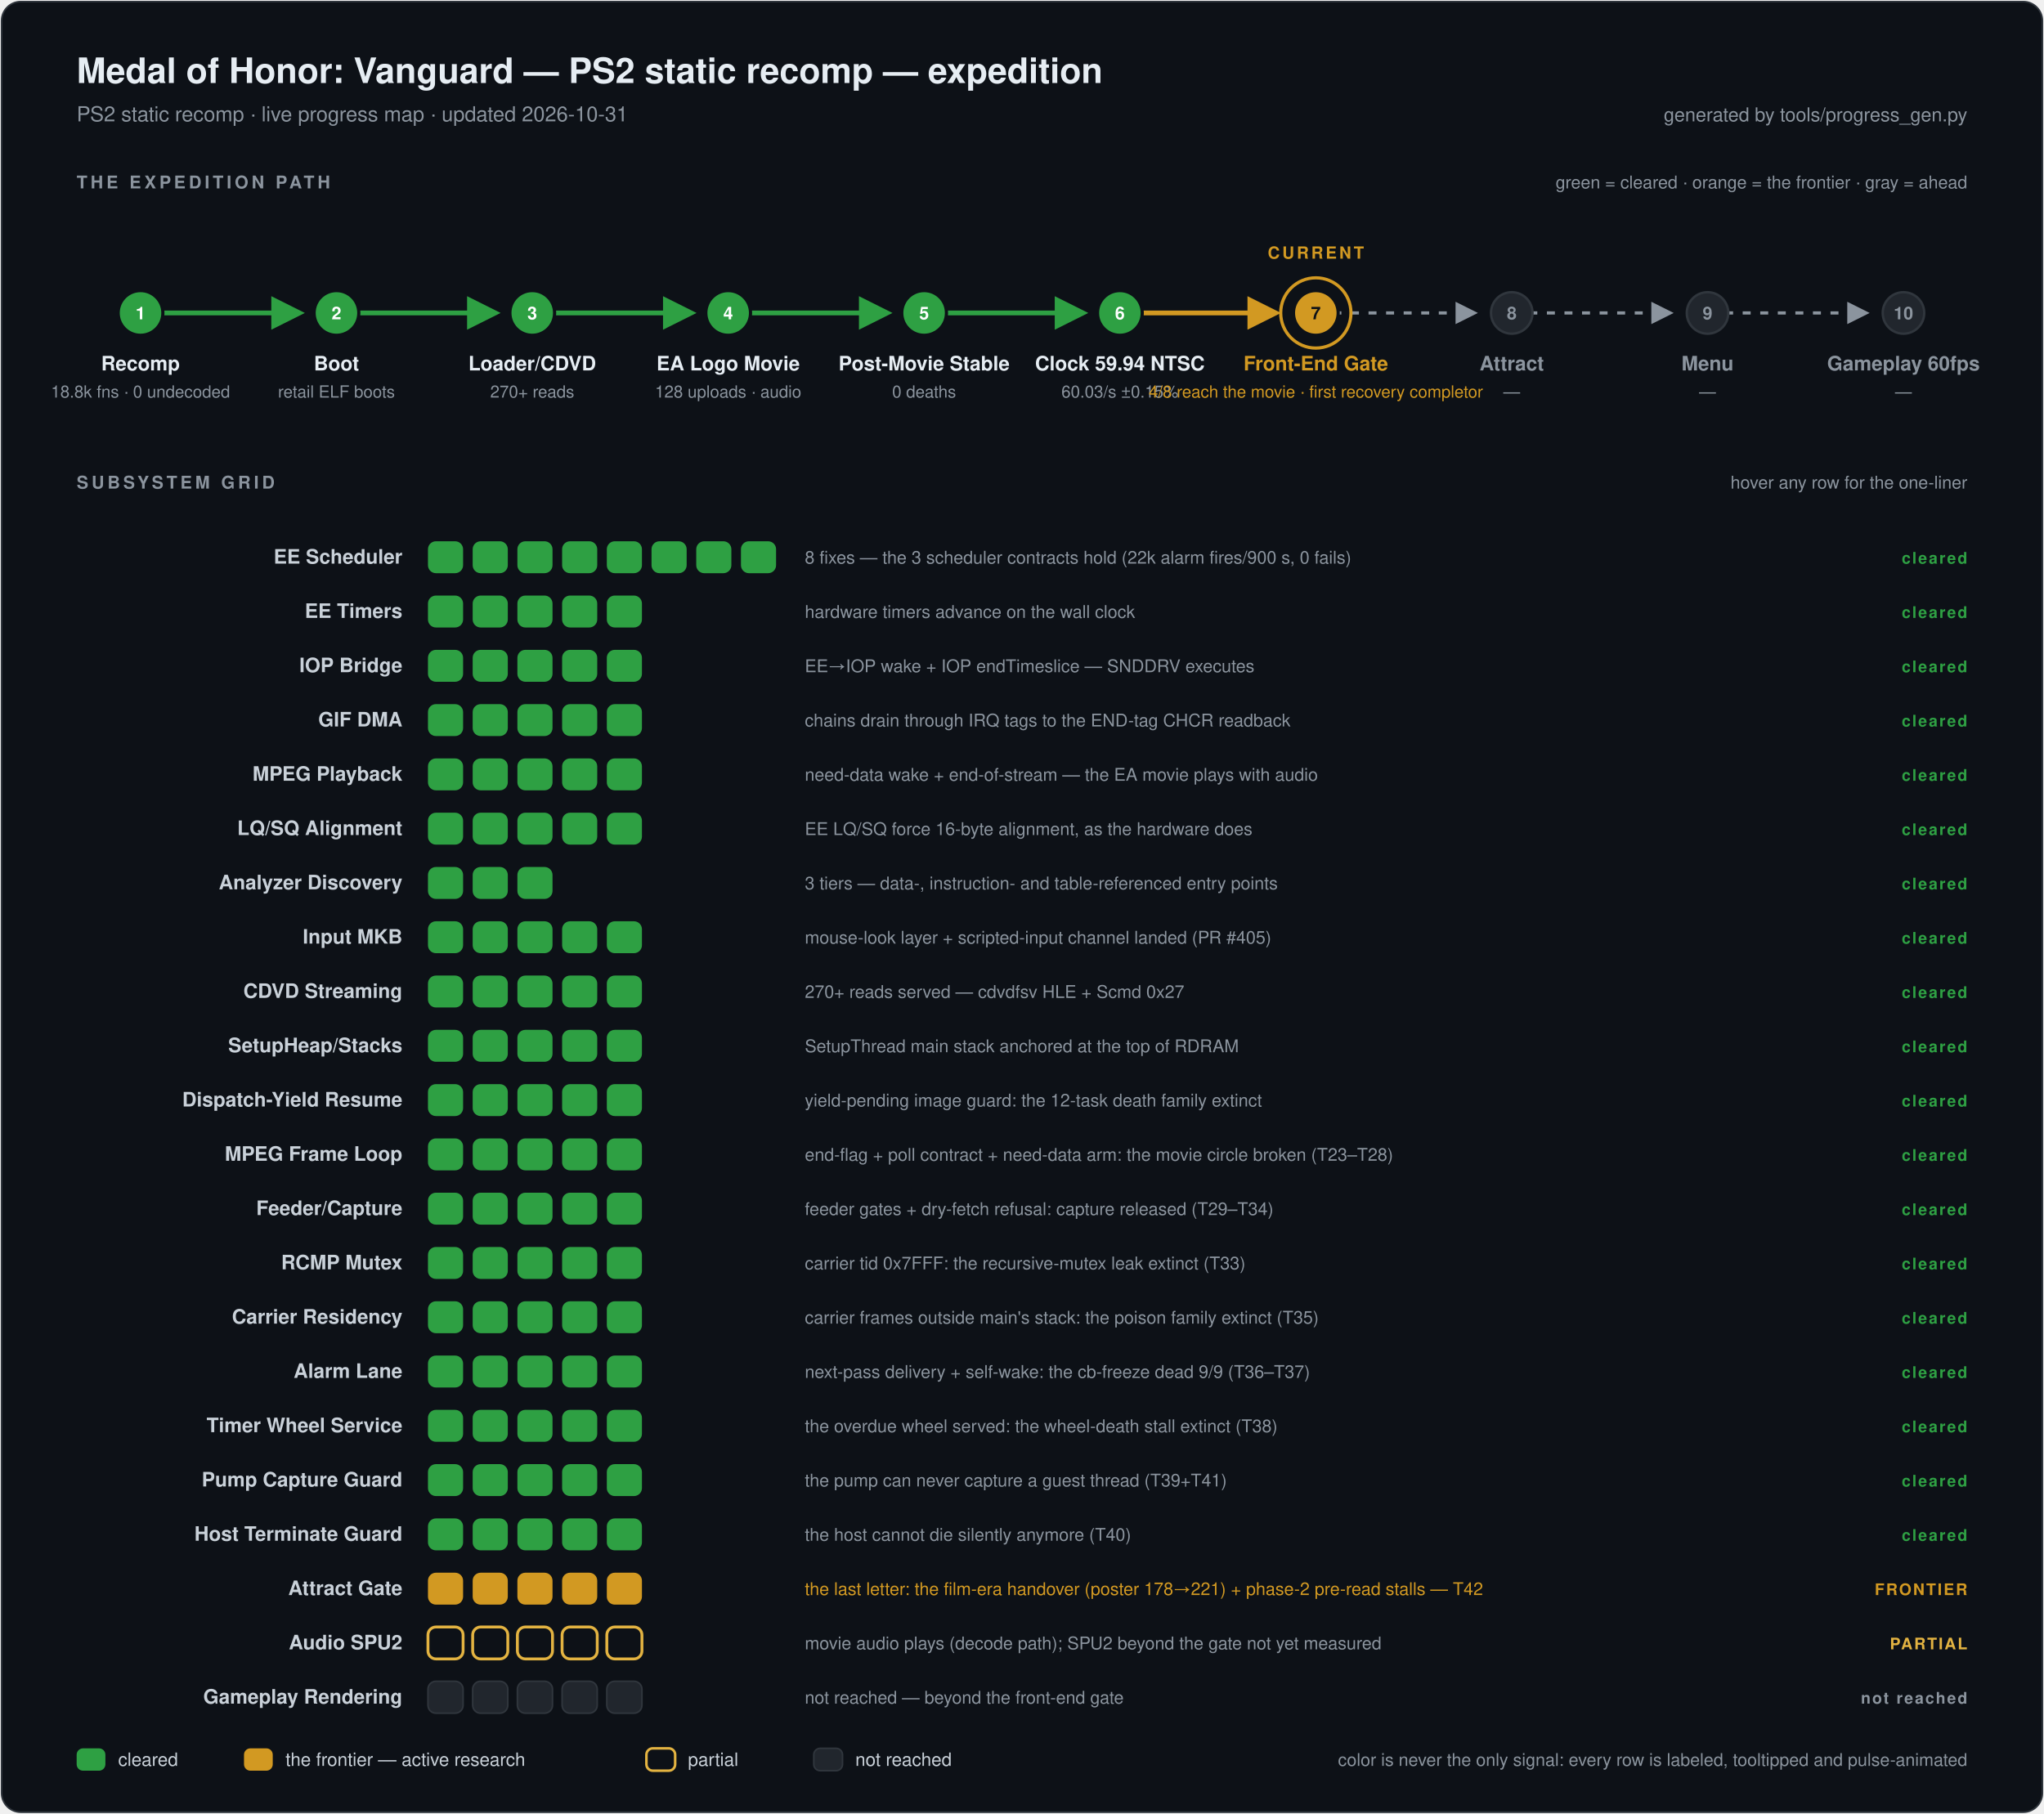
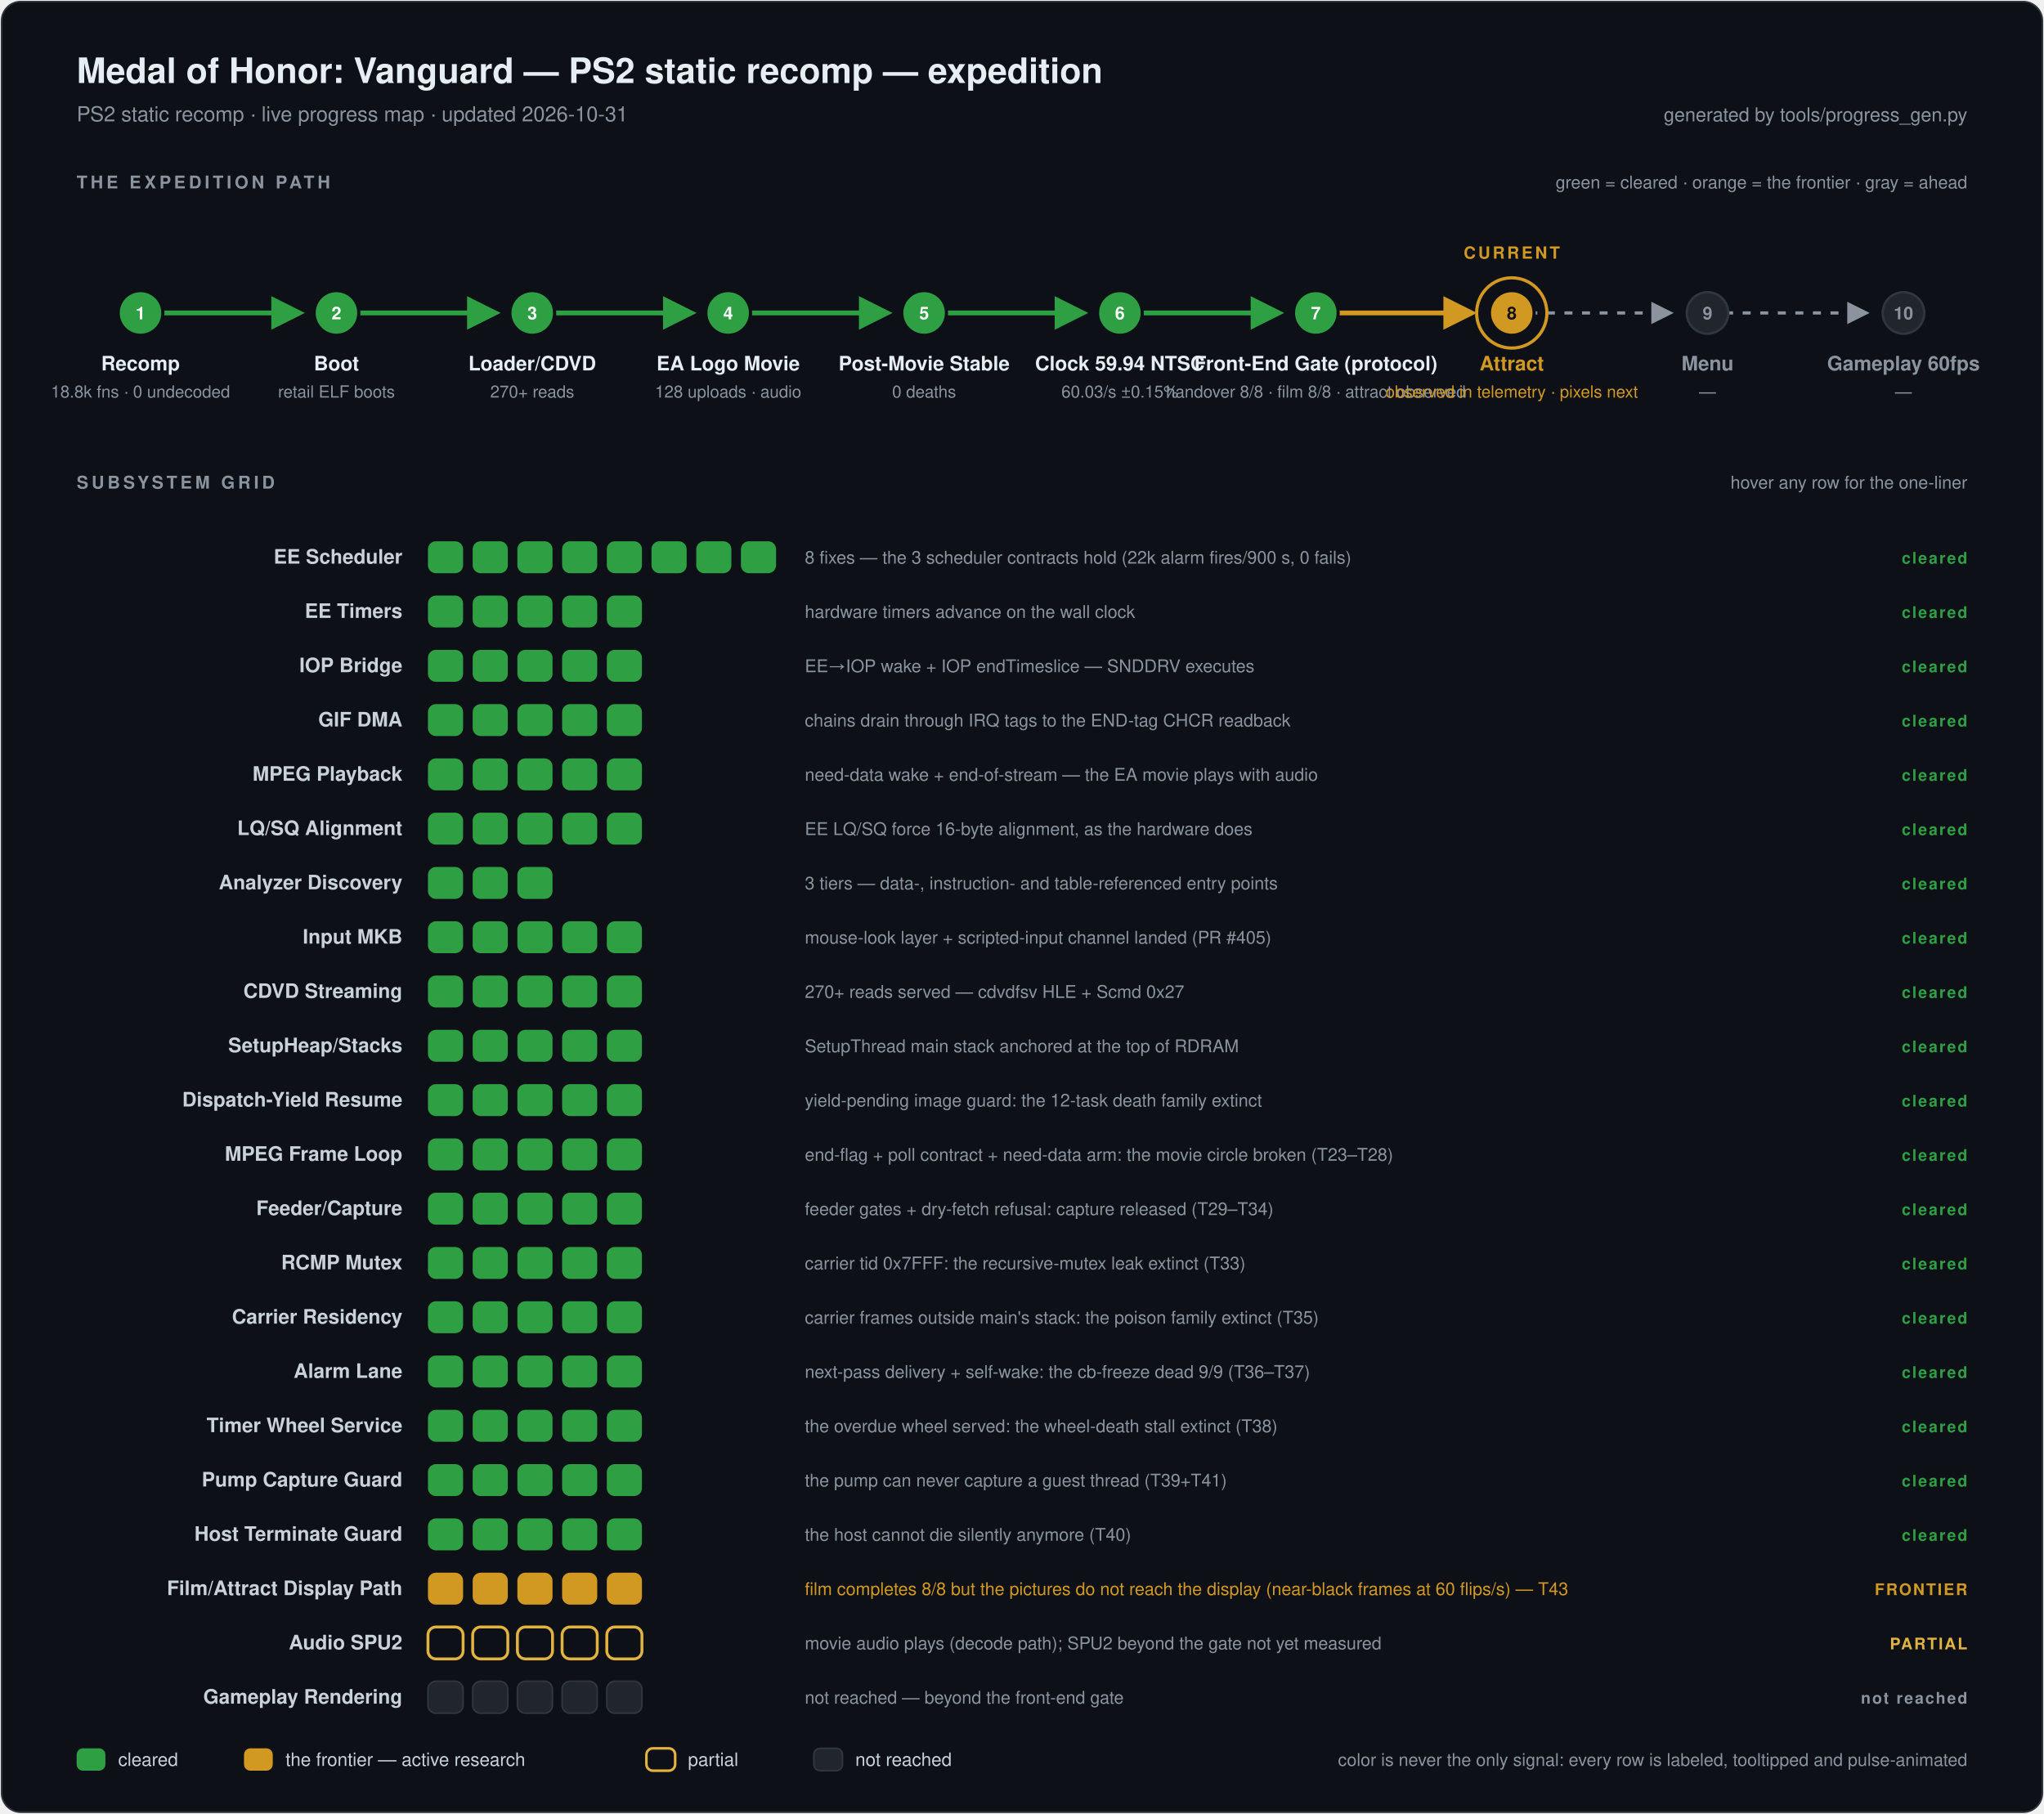
<svg xmlns="http://www.w3.org/2000/svg" viewBox="0 0 1280 1136" width="1280" height="1136" role="img" aria-label="Progress map: expedition path with 6 of 10 stages cleared, currently at the Front-End Gate, and a subsystem grid">
  <style>
.pulse{animation:vgpulse 2.2s ease-in-out infinite}
.pulse2{animation:vgpulse 2.2s ease-in-out .28s infinite}
.pulse3{animation:vgpulse 2.2s ease-in-out .56s infinite}
.pulse4{animation:vgpulse 2.2s ease-in-out .84s infinite}
@keyframes vgpulse{0%,100%{opacity:1}50%{opacity:.32}}
@media (prefers-reduced-motion:reduce){.pulse,.pulse2,.pulse3,.pulse4{animation:none}}
</style>
  <rect x="1" y="1" width="1278" height="1134" rx="12" fill="#0d1117" stroke="#30363d" />
  <text x="48" y="52" fill="#e6edf3" font-size="22" font-weight="700" font-family="ui-sans-serif, system-ui, 'Segoe UI', Helvetica, Arial, sans-serif">Medal of Honor: Vanguard — PS2 static recomp — expedition</text>
  <text x="48" y="76" fill="#8b949e" font-size="13" font-family="ui-sans-serif, system-ui, 'Segoe UI', Helvetica, Arial, sans-serif">PS2 static recomp · live progress map · updated 2026-10-31</text>
  <text x="1232" y="76" fill="#8b949e" font-size="12" text-anchor="end" font-family="ui-sans-serif, system-ui, 'Segoe UI', Helvetica, Arial, sans-serif">generated by tools/progress_gen.py</text>
  <text x="48" y="118" fill="#8b949e" font-size="11" font-weight="700" letter-spacing="2" font-family="ui-sans-serif, system-ui, 'Segoe UI', Helvetica, Arial, sans-serif">THE EXPEDITION PATH</text>
  <text x="1232" y="118" fill="#8b949e" font-size="11" text-anchor="end" font-family="ui-sans-serif, system-ui, 'Segoe UI', Helvetica, Arial, sans-serif">green = cleared · orange = the frontier · gray = ahead</text>
  <defs>
    <marker id="ag" viewBox="0 0 10 10" refX="8" refY="5" markerWidth="7" markerHeight="7" orient="auto-start-reverse">
      <path d="M0,0 L10,5 L0,10 z" fill="#2ea043" />
    </marker>
    <marker id="ao" viewBox="0 0 10 10" refX="8" refY="5" markerWidth="7" markerHeight="7" orient="auto-start-reverse">
      <path d="M0,0 L10,5 L0,10 z" fill="#d29922" />
    </marker>
    <marker id="am" viewBox="0 0 10 10" refX="8" refY="5" markerWidth="7" markerHeight="7" orient="auto-start-reverse">
      <path d="M0,0 L10,5 L0,10 z" fill="#8b949e" />
    </marker>
  </defs>
  <line x1="88.0" y1="196" x2="186.7" y2="196" stroke="#2ea043" stroke-width="3" marker-end="url(#ag)" />
  <line x1="210.7" y1="196" x2="309.3" y2="196" stroke="#2ea043" stroke-width="3" marker-end="url(#ag)" />
  <line x1="333.3" y1="196" x2="432.0" y2="196" stroke="#2ea043" stroke-width="3" marker-end="url(#ag)" />
  <line x1="456.0" y1="196" x2="554.7" y2="196" stroke="#2ea043" stroke-width="3" marker-end="url(#ag)" />
  <line x1="578.7" y1="196" x2="677.3" y2="196" stroke="#2ea043" stroke-width="3" marker-end="url(#ag)" />
-   <line x1="701.3" y1="196" x2="798.0" y2="196" stroke="#d29922" stroke-width="3" marker-end="url(#ao)" />
-   <line x1="824.0" y1="196" x2="922.7" y2="196" stroke="#8b949e" stroke-width="2" stroke-dasharray="5 6" marker-end="url(#am)" />
+   <line x1="701.3" y1="196" x2="800.0" y2="196" stroke="#2ea043" stroke-width="3" marker-end="url(#ag)" />
+   <line x1="824.0" y1="196" x2="920.7" y2="196" stroke="#d29922" stroke-width="3" marker-end="url(#ao)" />
  <line x1="946.7" y1="196" x2="1045.3" y2="196" stroke="#8b949e" stroke-width="2" stroke-dasharray="5 6" marker-end="url(#am)" />
  <line x1="1069.3" y1="196" x2="1168.0" y2="196" stroke="#8b949e" stroke-width="2" stroke-dasharray="5 6" marker-end="url(#am)" />
  <g>
    <circle cx="88.0" cy="196" r="15" fill="#0d1117" />
    <circle cx="88.0" cy="196" r="13" fill="#2ea043" />
    <text x="88.0" y="200.0" fill="#ffffff" font-size="11" font-weight="700" text-anchor="middle" font-family="ui-sans-serif, system-ui, 'Segoe UI', Helvetica, Arial, sans-serif">1</text>
  </g>
  <text x="88.0" y="232" fill="#e6edf3" font-size="12.5" font-weight="600" text-anchor="middle" font-family="ui-sans-serif, system-ui, 'Segoe UI', Helvetica, Arial, sans-serif">Recomp</text>
  <text x="88.0" y="249" fill="#8b949e" font-size="10.5" text-anchor="middle" font-family="ui-sans-serif, system-ui, 'Segoe UI', Helvetica, Arial, sans-serif">18.8k fns · 0 undecoded</text>
  <g>
    <circle cx="210.7" cy="196" r="15" fill="#0d1117" />
    <circle cx="210.7" cy="196" r="13" fill="#2ea043" />
    <text x="210.7" y="200.0" fill="#ffffff" font-size="11" font-weight="700" text-anchor="middle" font-family="ui-sans-serif, system-ui, 'Segoe UI', Helvetica, Arial, sans-serif">2</text>
  </g>
  <text x="210.7" y="232" fill="#e6edf3" font-size="12.5" font-weight="600" text-anchor="middle" font-family="ui-sans-serif, system-ui, 'Segoe UI', Helvetica, Arial, sans-serif">Boot</text>
  <text x="210.7" y="249" fill="#8b949e" font-size="10.5" text-anchor="middle" font-family="ui-sans-serif, system-ui, 'Segoe UI', Helvetica, Arial, sans-serif">retail ELF boots</text>
  <g>
    <circle cx="333.3" cy="196" r="15" fill="#0d1117" />
    <circle cx="333.3" cy="196" r="13" fill="#2ea043" />
    <text x="333.3" y="200.0" fill="#ffffff" font-size="11" font-weight="700" text-anchor="middle" font-family="ui-sans-serif, system-ui, 'Segoe UI', Helvetica, Arial, sans-serif">3</text>
  </g>
  <text x="333.3" y="232" fill="#e6edf3" font-size="12.5" font-weight="600" text-anchor="middle" font-family="ui-sans-serif, system-ui, 'Segoe UI', Helvetica, Arial, sans-serif">Loader/CDVD</text>
  <text x="333.3" y="249" fill="#8b949e" font-size="10.5" text-anchor="middle" font-family="ui-sans-serif, system-ui, 'Segoe UI', Helvetica, Arial, sans-serif">270+ reads</text>
  <g>
    <circle cx="456.0" cy="196" r="15" fill="#0d1117" />
    <circle cx="456.0" cy="196" r="13" fill="#2ea043" />
    <text x="456.0" y="200.0" fill="#ffffff" font-size="11" font-weight="700" text-anchor="middle" font-family="ui-sans-serif, system-ui, 'Segoe UI', Helvetica, Arial, sans-serif">4</text>
  </g>
  <text x="456.0" y="232" fill="#e6edf3" font-size="12.5" font-weight="600" text-anchor="middle" font-family="ui-sans-serif, system-ui, 'Segoe UI', Helvetica, Arial, sans-serif">EA Logo Movie</text>
  <text x="456.0" y="249" fill="#8b949e" font-size="10.5" text-anchor="middle" font-family="ui-sans-serif, system-ui, 'Segoe UI', Helvetica, Arial, sans-serif">128 uploads · audio</text>
  <g>
    <circle cx="578.7" cy="196" r="15" fill="#0d1117" />
    <circle cx="578.7" cy="196" r="13" fill="#2ea043" />
    <text x="578.7" y="200.0" fill="#ffffff" font-size="11" font-weight="700" text-anchor="middle" font-family="ui-sans-serif, system-ui, 'Segoe UI', Helvetica, Arial, sans-serif">5</text>
  </g>
  <text x="578.7" y="232" fill="#e6edf3" font-size="12.5" font-weight="600" text-anchor="middle" font-family="ui-sans-serif, system-ui, 'Segoe UI', Helvetica, Arial, sans-serif">Post-Movie Stable</text>
  <text x="578.7" y="249" fill="#8b949e" font-size="10.5" text-anchor="middle" font-family="ui-sans-serif, system-ui, 'Segoe UI', Helvetica, Arial, sans-serif">0 deaths</text>
  <g>
    <circle cx="701.3" cy="196" r="15" fill="#0d1117" />
    <circle cx="701.3" cy="196" r="13" fill="#2ea043" />
    <text x="701.3" y="200.0" fill="#ffffff" font-size="11" font-weight="700" text-anchor="middle" font-family="ui-sans-serif, system-ui, 'Segoe UI', Helvetica, Arial, sans-serif">6</text>
  </g>
  <text x="701.3" y="232" fill="#e6edf3" font-size="12.5" font-weight="600" text-anchor="middle" font-family="ui-sans-serif, system-ui, 'Segoe UI', Helvetica, Arial, sans-serif">Clock 59.94 NTSC</text>
  <text x="701.3" y="249" fill="#8b949e" font-size="10.5" text-anchor="middle" font-family="ui-sans-serif, system-ui, 'Segoe UI', Helvetica, Arial, sans-serif">60.03/s ±0.15%</text>
  <g>
-     <circle cx="824.0" cy="196" r="22" fill="none" stroke="#d29922" stroke-width="2" class="pulse" />
    <circle cx="824.0" cy="196" r="15" fill="#0d1117" />
-     <circle cx="824.0" cy="196" r="13" fill="#d29922" />
-     <text x="824.0" y="200.0" fill="#0d1117" font-size="11" font-weight="700" text-anchor="middle" font-family="ui-sans-serif, system-ui, 'Segoe UI', Helvetica, Arial, sans-serif">7</text>
-   </g>
-   <text x="824.0" y="162" fill="#d29922" font-size="10.5" font-weight="700" letter-spacing="1.5" text-anchor="middle" font-family="ui-sans-serif, system-ui, 'Segoe UI', Helvetica, Arial, sans-serif" class="pulse">CURRENT</text>
-   <text x="824.0" y="232" fill="#d29922" font-size="12.5" font-weight="600" text-anchor="middle" font-family="ui-sans-serif, system-ui, 'Segoe UI', Helvetica, Arial, sans-serif">Front-End Gate</text>
-   <text x="824.0" y="249" fill="#d29922" font-size="10.5" text-anchor="middle" font-family="ui-sans-serif, system-ui, 'Segoe UI', Helvetica, Arial, sans-serif">4/8 reach the movie · first recovery completor</text>
-   <g>
-     <circle cx="946.7" cy="196" r="13" fill="#21262d" stroke="#30363d" stroke-width="1.5" />
-     <text x="946.7" y="200.0" fill="#8b949e" font-size="11" font-weight="700" text-anchor="middle" font-family="ui-sans-serif, system-ui, 'Segoe UI', Helvetica, Arial, sans-serif">8</text>
-   </g>
-   <text x="946.7" y="232" fill="#8b949e" font-size="12.5" font-weight="600" text-anchor="middle" font-family="ui-sans-serif, system-ui, 'Segoe UI', Helvetica, Arial, sans-serif">Attract</text>
-   <text x="946.7" y="249" fill="#8b949e" font-size="10.5" text-anchor="middle" font-family="ui-sans-serif, system-ui, 'Segoe UI', Helvetica, Arial, sans-serif">—</text>
+     <circle cx="824.0" cy="196" r="13" fill="#2ea043" />
+     <text x="824.0" y="200.0" fill="#ffffff" font-size="11" font-weight="700" text-anchor="middle" font-family="ui-sans-serif, system-ui, 'Segoe UI', Helvetica, Arial, sans-serif">7</text>
+   </g>
+   <text x="824.0" y="232" fill="#e6edf3" font-size="12.5" font-weight="600" text-anchor="middle" font-family="ui-sans-serif, system-ui, 'Segoe UI', Helvetica, Arial, sans-serif">Front-End Gate (protocol)</text>
+   <text x="824.0" y="249" fill="#8b949e" font-size="10.5" text-anchor="middle" font-family="ui-sans-serif, system-ui, 'Segoe UI', Helvetica, Arial, sans-serif">handover 8/8 · film 8/8 · attract observed</text>
+   <g>
+     <circle cx="946.7" cy="196" r="22" fill="none" stroke="#d29922" stroke-width="2" class="pulse" />
+     <circle cx="946.7" cy="196" r="15" fill="#0d1117" />
+     <circle cx="946.7" cy="196" r="13" fill="#d29922" />
+     <text x="946.7" y="200.0" fill="#0d1117" font-size="11" font-weight="700" text-anchor="middle" font-family="ui-sans-serif, system-ui, 'Segoe UI', Helvetica, Arial, sans-serif">8</text>
+   </g>
+   <text x="946.7" y="162" fill="#d29922" font-size="10.5" font-weight="700" letter-spacing="1.5" text-anchor="middle" font-family="ui-sans-serif, system-ui, 'Segoe UI', Helvetica, Arial, sans-serif" class="pulse">CURRENT</text>
+   <text x="946.7" y="232" fill="#d29922" font-size="12.5" font-weight="600" text-anchor="middle" font-family="ui-sans-serif, system-ui, 'Segoe UI', Helvetica, Arial, sans-serif">Attract</text>
+   <text x="946.7" y="249" fill="#d29922" font-size="10.5" text-anchor="middle" font-family="ui-sans-serif, system-ui, 'Segoe UI', Helvetica, Arial, sans-serif">observed in telemetry · pixels next</text>
  <g>
    <circle cx="1069.3" cy="196" r="13" fill="#21262d" stroke="#30363d" stroke-width="1.5" />
    <text x="1069.3" y="200.0" fill="#8b949e" font-size="11" font-weight="700" text-anchor="middle" font-family="ui-sans-serif, system-ui, 'Segoe UI', Helvetica, Arial, sans-serif">9</text>
  </g>
  <text x="1069.3" y="232" fill="#8b949e" font-size="12.5" font-weight="600" text-anchor="middle" font-family="ui-sans-serif, system-ui, 'Segoe UI', Helvetica, Arial, sans-serif">Menu</text>
  <text x="1069.3" y="249" fill="#8b949e" font-size="10.5" text-anchor="middle" font-family="ui-sans-serif, system-ui, 'Segoe UI', Helvetica, Arial, sans-serif">—</text>
  <g>
    <circle cx="1192.0" cy="196" r="13" fill="#21262d" stroke="#30363d" stroke-width="1.5" />
    <text x="1192.0" y="200.0" fill="#8b949e" font-size="11" font-weight="700" text-anchor="middle" font-family="ui-sans-serif, system-ui, 'Segoe UI', Helvetica, Arial, sans-serif">10</text>
  </g>
  <text x="1192.0" y="232" fill="#8b949e" font-size="12.5" font-weight="600" text-anchor="middle" font-family="ui-sans-serif, system-ui, 'Segoe UI', Helvetica, Arial, sans-serif">Gameplay 60fps</text>
  <text x="1192.0" y="249" fill="#8b949e" font-size="10.5" text-anchor="middle" font-family="ui-sans-serif, system-ui, 'Segoe UI', Helvetica, Arial, sans-serif">—</text>
  <text x="48" y="306" fill="#8b949e" font-size="11" font-weight="700" letter-spacing="2" font-family="ui-sans-serif, system-ui, 'Segoe UI', Helvetica, Arial, sans-serif">SUBSYSTEM GRID</text>
  <text x="1232" y="306" fill="#8b949e" font-size="11" text-anchor="end" font-family="ui-sans-serif, system-ui, 'Segoe UI', Helvetica, Arial, sans-serif">hover any row for the one-liner</text>
  <g>
    <text x="252" y="353.0" fill="#c9d1d9" font-size="12.5" font-weight="600" text-anchor="end" font-family="ui-sans-serif, system-ui, 'Segoe UI', Helvetica, Arial, sans-serif">EE Scheduler</text>
    <rect x="268" y="339.0" width="22" height="20" rx="5" fill="#2ea043" />
    <rect x="296" y="339.0" width="22" height="20" rx="5" fill="#2ea043" />
    <rect x="324" y="339.0" width="22" height="20" rx="5" fill="#2ea043" />
    <rect x="352" y="339.0" width="22" height="20" rx="5" fill="#2ea043" />
    <rect x="380" y="339.0" width="22" height="20" rx="5" fill="#2ea043" />
    <rect x="408" y="339.0" width="22" height="20" rx="5" fill="#2ea043" />
    <rect x="436" y="339.0" width="22" height="20" rx="5" fill="#2ea043" />
    <rect x="464" y="339.0" width="22" height="20" rx="5" fill="#2ea043" />
    <text x="504" y="353.0" fill="#8b949e" font-size="11" font-family="ui-sans-serif, system-ui, 'Segoe UI', Helvetica, Arial, sans-serif">8 fixes — the 3 scheduler contracts hold (22k alarm fires/900 s, 0 fails)</text>
    <text x="1232" y="353.0" fill="#2ea043" font-size="10" font-weight="600" letter-spacing="1" text-anchor="end" font-family="ui-sans-serif, system-ui, 'Segoe UI', Helvetica, Arial, sans-serif">cleared</text>
  </g>
  <g>
    <text x="252" y="387.0" fill="#c9d1d9" font-size="12.5" font-weight="600" text-anchor="end" font-family="ui-sans-serif, system-ui, 'Segoe UI', Helvetica, Arial, sans-serif">EE Timers</text>
    <rect x="268" y="373.0" width="22" height="20" rx="5" fill="#2ea043" />
    <rect x="296" y="373.0" width="22" height="20" rx="5" fill="#2ea043" />
    <rect x="324" y="373.0" width="22" height="20" rx="5" fill="#2ea043" />
    <rect x="352" y="373.0" width="22" height="20" rx="5" fill="#2ea043" />
    <rect x="380" y="373.0" width="22" height="20" rx="5" fill="#2ea043" />
    <text x="504" y="387.0" fill="#8b949e" font-size="11" font-family="ui-sans-serif, system-ui, 'Segoe UI', Helvetica, Arial, sans-serif">hardware timers advance on the wall clock</text>
    <text x="1232" y="387.0" fill="#2ea043" font-size="10" font-weight="600" letter-spacing="1" text-anchor="end" font-family="ui-sans-serif, system-ui, 'Segoe UI', Helvetica, Arial, sans-serif">cleared</text>
  </g>
  <g>
    <text x="252" y="421.0" fill="#c9d1d9" font-size="12.5" font-weight="600" text-anchor="end" font-family="ui-sans-serif, system-ui, 'Segoe UI', Helvetica, Arial, sans-serif">IOP Bridge</text>
    <rect x="268" y="407.0" width="22" height="20" rx="5" fill="#2ea043" />
    <rect x="296" y="407.0" width="22" height="20" rx="5" fill="#2ea043" />
    <rect x="324" y="407.0" width="22" height="20" rx="5" fill="#2ea043" />
    <rect x="352" y="407.0" width="22" height="20" rx="5" fill="#2ea043" />
    <rect x="380" y="407.0" width="22" height="20" rx="5" fill="#2ea043" />
    <text x="504" y="421.0" fill="#8b949e" font-size="11" font-family="ui-sans-serif, system-ui, 'Segoe UI', Helvetica, Arial, sans-serif">EE→IOP wake + IOP endTimeslice — SNDDRV executes</text>
    <text x="1232" y="421.0" fill="#2ea043" font-size="10" font-weight="600" letter-spacing="1" text-anchor="end" font-family="ui-sans-serif, system-ui, 'Segoe UI', Helvetica, Arial, sans-serif">cleared</text>
  </g>
  <g>
    <text x="252" y="455.0" fill="#c9d1d9" font-size="12.5" font-weight="600" text-anchor="end" font-family="ui-sans-serif, system-ui, 'Segoe UI', Helvetica, Arial, sans-serif">GIF DMA</text>
    <rect x="268" y="441.0" width="22" height="20" rx="5" fill="#2ea043" />
    <rect x="296" y="441.0" width="22" height="20" rx="5" fill="#2ea043" />
    <rect x="324" y="441.0" width="22" height="20" rx="5" fill="#2ea043" />
    <rect x="352" y="441.0" width="22" height="20" rx="5" fill="#2ea043" />
    <rect x="380" y="441.0" width="22" height="20" rx="5" fill="#2ea043" />
    <text x="504" y="455.0" fill="#8b949e" font-size="11" font-family="ui-sans-serif, system-ui, 'Segoe UI', Helvetica, Arial, sans-serif">chains drain through IRQ tags to the END-tag CHCR readback</text>
    <text x="1232" y="455.0" fill="#2ea043" font-size="10" font-weight="600" letter-spacing="1" text-anchor="end" font-family="ui-sans-serif, system-ui, 'Segoe UI', Helvetica, Arial, sans-serif">cleared</text>
  </g>
  <g>
    <text x="252" y="489.0" fill="#c9d1d9" font-size="12.5" font-weight="600" text-anchor="end" font-family="ui-sans-serif, system-ui, 'Segoe UI', Helvetica, Arial, sans-serif">MPEG Playback</text>
    <rect x="268" y="475.0" width="22" height="20" rx="5" fill="#2ea043" />
    <rect x="296" y="475.0" width="22" height="20" rx="5" fill="#2ea043" />
    <rect x="324" y="475.0" width="22" height="20" rx="5" fill="#2ea043" />
    <rect x="352" y="475.0" width="22" height="20" rx="5" fill="#2ea043" />
    <rect x="380" y="475.0" width="22" height="20" rx="5" fill="#2ea043" />
    <text x="504" y="489.0" fill="#8b949e" font-size="11" font-family="ui-sans-serif, system-ui, 'Segoe UI', Helvetica, Arial, sans-serif">need-data wake + end-of-stream — the EA movie plays with audio</text>
    <text x="1232" y="489.0" fill="#2ea043" font-size="10" font-weight="600" letter-spacing="1" text-anchor="end" font-family="ui-sans-serif, system-ui, 'Segoe UI', Helvetica, Arial, sans-serif">cleared</text>
  </g>
  <g>
    <text x="252" y="523.0" fill="#c9d1d9" font-size="12.5" font-weight="600" text-anchor="end" font-family="ui-sans-serif, system-ui, 'Segoe UI', Helvetica, Arial, sans-serif">LQ/SQ Alignment</text>
    <rect x="268" y="509.0" width="22" height="20" rx="5" fill="#2ea043" />
    <rect x="296" y="509.0" width="22" height="20" rx="5" fill="#2ea043" />
    <rect x="324" y="509.0" width="22" height="20" rx="5" fill="#2ea043" />
    <rect x="352" y="509.0" width="22" height="20" rx="5" fill="#2ea043" />
    <rect x="380" y="509.0" width="22" height="20" rx="5" fill="#2ea043" />
    <text x="504" y="523.0" fill="#8b949e" font-size="11" font-family="ui-sans-serif, system-ui, 'Segoe UI', Helvetica, Arial, sans-serif">EE LQ/SQ force 16-byte alignment, as the hardware does</text>
    <text x="1232" y="523.0" fill="#2ea043" font-size="10" font-weight="600" letter-spacing="1" text-anchor="end" font-family="ui-sans-serif, system-ui, 'Segoe UI', Helvetica, Arial, sans-serif">cleared</text>
  </g>
  <g>
    <text x="252" y="557.0" fill="#c9d1d9" font-size="12.5" font-weight="600" text-anchor="end" font-family="ui-sans-serif, system-ui, 'Segoe UI', Helvetica, Arial, sans-serif">Analyzer Discovery</text>
    <rect x="268" y="543.0" width="22" height="20" rx="5" fill="#2ea043" />
    <rect x="296" y="543.0" width="22" height="20" rx="5" fill="#2ea043" />
    <rect x="324" y="543.0" width="22" height="20" rx="5" fill="#2ea043" />
    <text x="504" y="557.0" fill="#8b949e" font-size="11" font-family="ui-sans-serif, system-ui, 'Segoe UI', Helvetica, Arial, sans-serif">3 tiers — data-, instruction- and table-referenced entry points</text>
    <text x="1232" y="557.0" fill="#2ea043" font-size="10" font-weight="600" letter-spacing="1" text-anchor="end" font-family="ui-sans-serif, system-ui, 'Segoe UI', Helvetica, Arial, sans-serif">cleared</text>
  </g>
  <g>
    <text x="252" y="591.0" fill="#c9d1d9" font-size="12.5" font-weight="600" text-anchor="end" font-family="ui-sans-serif, system-ui, 'Segoe UI', Helvetica, Arial, sans-serif">Input MKB</text>
    <rect x="268" y="577.0" width="22" height="20" rx="5" fill="#2ea043" />
    <rect x="296" y="577.0" width="22" height="20" rx="5" fill="#2ea043" />
    <rect x="324" y="577.0" width="22" height="20" rx="5" fill="#2ea043" />
    <rect x="352" y="577.0" width="22" height="20" rx="5" fill="#2ea043" />
    <rect x="380" y="577.0" width="22" height="20" rx="5" fill="#2ea043" />
    <text x="504" y="591.0" fill="#8b949e" font-size="11" font-family="ui-sans-serif, system-ui, 'Segoe UI', Helvetica, Arial, sans-serif">mouse-look layer + scripted-input channel landed (PR #405)</text>
    <text x="1232" y="591.0" fill="#2ea043" font-size="10" font-weight="600" letter-spacing="1" text-anchor="end" font-family="ui-sans-serif, system-ui, 'Segoe UI', Helvetica, Arial, sans-serif">cleared</text>
  </g>
  <g>
    <text x="252" y="625.0" fill="#c9d1d9" font-size="12.5" font-weight="600" text-anchor="end" font-family="ui-sans-serif, system-ui, 'Segoe UI', Helvetica, Arial, sans-serif">CDVD Streaming</text>
    <rect x="268" y="611.0" width="22" height="20" rx="5" fill="#2ea043" />
    <rect x="296" y="611.0" width="22" height="20" rx="5" fill="#2ea043" />
    <rect x="324" y="611.0" width="22" height="20" rx="5" fill="#2ea043" />
    <rect x="352" y="611.0" width="22" height="20" rx="5" fill="#2ea043" />
    <rect x="380" y="611.0" width="22" height="20" rx="5" fill="#2ea043" />
    <text x="504" y="625.0" fill="#8b949e" font-size="11" font-family="ui-sans-serif, system-ui, 'Segoe UI', Helvetica, Arial, sans-serif">270+ reads served — cdvdfsv HLE + Scmd 0x27</text>
    <text x="1232" y="625.0" fill="#2ea043" font-size="10" font-weight="600" letter-spacing="1" text-anchor="end" font-family="ui-sans-serif, system-ui, 'Segoe UI', Helvetica, Arial, sans-serif">cleared</text>
  </g>
  <g>
    <text x="252" y="659.0" fill="#c9d1d9" font-size="12.5" font-weight="600" text-anchor="end" font-family="ui-sans-serif, system-ui, 'Segoe UI', Helvetica, Arial, sans-serif">SetupHeap/Stacks</text>
    <rect x="268" y="645.0" width="22" height="20" rx="5" fill="#2ea043" />
    <rect x="296" y="645.0" width="22" height="20" rx="5" fill="#2ea043" />
    <rect x="324" y="645.0" width="22" height="20" rx="5" fill="#2ea043" />
    <rect x="352" y="645.0" width="22" height="20" rx="5" fill="#2ea043" />
    <rect x="380" y="645.0" width="22" height="20" rx="5" fill="#2ea043" />
    <text x="504" y="659.0" fill="#8b949e" font-size="11" font-family="ui-sans-serif, system-ui, 'Segoe UI', Helvetica, Arial, sans-serif">SetupThread main stack anchored at the top of RDRAM</text>
    <text x="1232" y="659.0" fill="#2ea043" font-size="10" font-weight="600" letter-spacing="1" text-anchor="end" font-family="ui-sans-serif, system-ui, 'Segoe UI', Helvetica, Arial, sans-serif">cleared</text>
  </g>
  <g>
    <text x="252" y="693.0" fill="#c9d1d9" font-size="12.5" font-weight="600" text-anchor="end" font-family="ui-sans-serif, system-ui, 'Segoe UI', Helvetica, Arial, sans-serif">Dispatch-Yield Resume</text>
    <rect x="268" y="679.0" width="22" height="20" rx="5" fill="#2ea043" />
    <rect x="296" y="679.0" width="22" height="20" rx="5" fill="#2ea043" />
    <rect x="324" y="679.0" width="22" height="20" rx="5" fill="#2ea043" />
    <rect x="352" y="679.0" width="22" height="20" rx="5" fill="#2ea043" />
    <rect x="380" y="679.0" width="22" height="20" rx="5" fill="#2ea043" />
    <text x="504" y="693.0" fill="#8b949e" font-size="11" font-family="ui-sans-serif, system-ui, 'Segoe UI', Helvetica, Arial, sans-serif">yield-pending image guard: the 12-task death family extinct</text>
    <text x="1232" y="693.0" fill="#2ea043" font-size="10" font-weight="600" letter-spacing="1" text-anchor="end" font-family="ui-sans-serif, system-ui, 'Segoe UI', Helvetica, Arial, sans-serif">cleared</text>
  </g>
  <g>
    <text x="252" y="727.0" fill="#c9d1d9" font-size="12.5" font-weight="600" text-anchor="end" font-family="ui-sans-serif, system-ui, 'Segoe UI', Helvetica, Arial, sans-serif">MPEG Frame Loop</text>
    <rect x="268" y="713.0" width="22" height="20" rx="5" fill="#2ea043" />
    <rect x="296" y="713.0" width="22" height="20" rx="5" fill="#2ea043" />
    <rect x="324" y="713.0" width="22" height="20" rx="5" fill="#2ea043" />
    <rect x="352" y="713.0" width="22" height="20" rx="5" fill="#2ea043" />
    <rect x="380" y="713.0" width="22" height="20" rx="5" fill="#2ea043" />
    <text x="504" y="727.0" fill="#8b949e" font-size="11" font-family="ui-sans-serif, system-ui, 'Segoe UI', Helvetica, Arial, sans-serif">end-flag + poll contract + need-data arm: the movie circle broken (T23–T28)</text>
    <text x="1232" y="727.0" fill="#2ea043" font-size="10" font-weight="600" letter-spacing="1" text-anchor="end" font-family="ui-sans-serif, system-ui, 'Segoe UI', Helvetica, Arial, sans-serif">cleared</text>
  </g>
  <g>
    <text x="252" y="761.0" fill="#c9d1d9" font-size="12.5" font-weight="600" text-anchor="end" font-family="ui-sans-serif, system-ui, 'Segoe UI', Helvetica, Arial, sans-serif">Feeder/Capture</text>
    <rect x="268" y="747.0" width="22" height="20" rx="5" fill="#2ea043" />
    <rect x="296" y="747.0" width="22" height="20" rx="5" fill="#2ea043" />
    <rect x="324" y="747.0" width="22" height="20" rx="5" fill="#2ea043" />
    <rect x="352" y="747.0" width="22" height="20" rx="5" fill="#2ea043" />
    <rect x="380" y="747.0" width="22" height="20" rx="5" fill="#2ea043" />
    <text x="504" y="761.0" fill="#8b949e" font-size="11" font-family="ui-sans-serif, system-ui, 'Segoe UI', Helvetica, Arial, sans-serif">feeder gates + dry-fetch refusal: capture released (T29–T34)</text>
    <text x="1232" y="761.0" fill="#2ea043" font-size="10" font-weight="600" letter-spacing="1" text-anchor="end" font-family="ui-sans-serif, system-ui, 'Segoe UI', Helvetica, Arial, sans-serif">cleared</text>
  </g>
  <g>
    <text x="252" y="795.0" fill="#c9d1d9" font-size="12.5" font-weight="600" text-anchor="end" font-family="ui-sans-serif, system-ui, 'Segoe UI', Helvetica, Arial, sans-serif">RCMP Mutex</text>
    <rect x="268" y="781.0" width="22" height="20" rx="5" fill="#2ea043" />
    <rect x="296" y="781.0" width="22" height="20" rx="5" fill="#2ea043" />
    <rect x="324" y="781.0" width="22" height="20" rx="5" fill="#2ea043" />
    <rect x="352" y="781.0" width="22" height="20" rx="5" fill="#2ea043" />
    <rect x="380" y="781.0" width="22" height="20" rx="5" fill="#2ea043" />
    <text x="504" y="795.0" fill="#8b949e" font-size="11" font-family="ui-sans-serif, system-ui, 'Segoe UI', Helvetica, Arial, sans-serif">carrier tid 0x7FFF: the recursive-mutex leak extinct (T33)</text>
    <text x="1232" y="795.0" fill="#2ea043" font-size="10" font-weight="600" letter-spacing="1" text-anchor="end" font-family="ui-sans-serif, system-ui, 'Segoe UI', Helvetica, Arial, sans-serif">cleared</text>
  </g>
  <g>
    <text x="252" y="829.0" fill="#c9d1d9" font-size="12.5" font-weight="600" text-anchor="end" font-family="ui-sans-serif, system-ui, 'Segoe UI', Helvetica, Arial, sans-serif">Carrier Residency</text>
    <rect x="268" y="815.0" width="22" height="20" rx="5" fill="#2ea043" />
    <rect x="296" y="815.0" width="22" height="20" rx="5" fill="#2ea043" />
    <rect x="324" y="815.0" width="22" height="20" rx="5" fill="#2ea043" />
    <rect x="352" y="815.0" width="22" height="20" rx="5" fill="#2ea043" />
    <rect x="380" y="815.0" width="22" height="20" rx="5" fill="#2ea043" />
    <text x="504" y="829.0" fill="#8b949e" font-size="11" font-family="ui-sans-serif, system-ui, 'Segoe UI', Helvetica, Arial, sans-serif">carrier frames outside main's stack: the poison family extinct (T35)</text>
    <text x="1232" y="829.0" fill="#2ea043" font-size="10" font-weight="600" letter-spacing="1" text-anchor="end" font-family="ui-sans-serif, system-ui, 'Segoe UI', Helvetica, Arial, sans-serif">cleared</text>
  </g>
  <g>
    <text x="252" y="863.0" fill="#c9d1d9" font-size="12.5" font-weight="600" text-anchor="end" font-family="ui-sans-serif, system-ui, 'Segoe UI', Helvetica, Arial, sans-serif">Alarm Lane</text>
    <rect x="268" y="849.0" width="22" height="20" rx="5" fill="#2ea043" />
    <rect x="296" y="849.0" width="22" height="20" rx="5" fill="#2ea043" />
    <rect x="324" y="849.0" width="22" height="20" rx="5" fill="#2ea043" />
    <rect x="352" y="849.0" width="22" height="20" rx="5" fill="#2ea043" />
    <rect x="380" y="849.0" width="22" height="20" rx="5" fill="#2ea043" />
    <text x="504" y="863.0" fill="#8b949e" font-size="11" font-family="ui-sans-serif, system-ui, 'Segoe UI', Helvetica, Arial, sans-serif">next-pass delivery + self-wake: the cb-freeze dead 9/9 (T36–T37)</text>
    <text x="1232" y="863.0" fill="#2ea043" font-size="10" font-weight="600" letter-spacing="1" text-anchor="end" font-family="ui-sans-serif, system-ui, 'Segoe UI', Helvetica, Arial, sans-serif">cleared</text>
  </g>
  <g>
    <text x="252" y="897.0" fill="#c9d1d9" font-size="12.5" font-weight="600" text-anchor="end" font-family="ui-sans-serif, system-ui, 'Segoe UI', Helvetica, Arial, sans-serif">Timer Wheel Service</text>
    <rect x="268" y="883.0" width="22" height="20" rx="5" fill="#2ea043" />
    <rect x="296" y="883.0" width="22" height="20" rx="5" fill="#2ea043" />
    <rect x="324" y="883.0" width="22" height="20" rx="5" fill="#2ea043" />
    <rect x="352" y="883.0" width="22" height="20" rx="5" fill="#2ea043" />
    <rect x="380" y="883.0" width="22" height="20" rx="5" fill="#2ea043" />
    <text x="504" y="897.0" fill="#8b949e" font-size="11" font-family="ui-sans-serif, system-ui, 'Segoe UI', Helvetica, Arial, sans-serif">the overdue wheel served: the wheel-death stall extinct (T38)</text>
    <text x="1232" y="897.0" fill="#2ea043" font-size="10" font-weight="600" letter-spacing="1" text-anchor="end" font-family="ui-sans-serif, system-ui, 'Segoe UI', Helvetica, Arial, sans-serif">cleared</text>
  </g>
  <g>
    <text x="252" y="931.0" fill="#c9d1d9" font-size="12.5" font-weight="600" text-anchor="end" font-family="ui-sans-serif, system-ui, 'Segoe UI', Helvetica, Arial, sans-serif">Pump Capture Guard</text>
    <rect x="268" y="917.0" width="22" height="20" rx="5" fill="#2ea043" />
    <rect x="296" y="917.0" width="22" height="20" rx="5" fill="#2ea043" />
    <rect x="324" y="917.0" width="22" height="20" rx="5" fill="#2ea043" />
    <rect x="352" y="917.0" width="22" height="20" rx="5" fill="#2ea043" />
    <rect x="380" y="917.0" width="22" height="20" rx="5" fill="#2ea043" />
    <text x="504" y="931.0" fill="#8b949e" font-size="11" font-family="ui-sans-serif, system-ui, 'Segoe UI', Helvetica, Arial, sans-serif">the pump can never capture a guest thread (T39+T41)</text>
    <text x="1232" y="931.0" fill="#2ea043" font-size="10" font-weight="600" letter-spacing="1" text-anchor="end" font-family="ui-sans-serif, system-ui, 'Segoe UI', Helvetica, Arial, sans-serif">cleared</text>
  </g>
  <g>
    <text x="252" y="965.0" fill="#c9d1d9" font-size="12.5" font-weight="600" text-anchor="end" font-family="ui-sans-serif, system-ui, 'Segoe UI', Helvetica, Arial, sans-serif">Host Terminate Guard</text>
    <rect x="268" y="951.0" width="22" height="20" rx="5" fill="#2ea043" />
    <rect x="296" y="951.0" width="22" height="20" rx="5" fill="#2ea043" />
    <rect x="324" y="951.0" width="22" height="20" rx="5" fill="#2ea043" />
    <rect x="352" y="951.0" width="22" height="20" rx="5" fill="#2ea043" />
    <rect x="380" y="951.0" width="22" height="20" rx="5" fill="#2ea043" />
    <text x="504" y="965.0" fill="#8b949e" font-size="11" font-family="ui-sans-serif, system-ui, 'Segoe UI', Helvetica, Arial, sans-serif">the host cannot die silently anymore (T40)</text>
    <text x="1232" y="965.0" fill="#2ea043" font-size="10" font-weight="600" letter-spacing="1" text-anchor="end" font-family="ui-sans-serif, system-ui, 'Segoe UI', Helvetica, Arial, sans-serif">cleared</text>
  </g>
  <g>
-     <text x="252" y="999.0" fill="#c9d1d9" font-size="12.5" font-weight="600" text-anchor="end" font-family="ui-sans-serif, system-ui, 'Segoe UI', Helvetica, Arial, sans-serif">Attract Gate</text>
+     <text x="252" y="999.0" fill="#c9d1d9" font-size="12.5" font-weight="600" text-anchor="end" font-family="ui-sans-serif, system-ui, 'Segoe UI', Helvetica, Arial, sans-serif">Film/Attract Display Path</text>
    <rect x="268" y="985.0" width="22" height="20" rx="5" fill="#d29922" class="pulse" />
    <rect x="296" y="985.0" width="22" height="20" rx="5" fill="#d29922" class="pulse2" />
    <rect x="324" y="985.0" width="22" height="20" rx="5" fill="#d29922" class="pulse3" />
    <rect x="352" y="985.0" width="22" height="20" rx="5" fill="#d29922" class="pulse4" />
    <rect x="380" y="985.0" width="22" height="20" rx="5" fill="#d29922" class="pulse" />
-     <text x="504" y="999.0" fill="#d29922" font-size="11" font-family="ui-sans-serif, system-ui, 'Segoe UI', Helvetica, Arial, sans-serif">the last letter: the film-era handover (poster 178→221) + phase-2 pre-read stalls — T42</text>
+     <text x="504" y="999.0" fill="#d29922" font-size="11" font-family="ui-sans-serif, system-ui, 'Segoe UI', Helvetica, Arial, sans-serif">film completes 8/8 but the pictures do not reach the display (near-black frames at 60 flips/s) — T43</text>
    <text x="1232" y="999.0" fill="#d29922" font-size="10" font-weight="700" letter-spacing="1" text-anchor="end" font-family="ui-sans-serif, system-ui, 'Segoe UI', Helvetica, Arial, sans-serif" class="pulse">FRONTIER</text>
  </g>
  <g>
    <text x="252" y="1033.0" fill="#c9d1d9" font-size="12.5" font-weight="600" text-anchor="end" font-family="ui-sans-serif, system-ui, 'Segoe UI', Helvetica, Arial, sans-serif">Audio SPU2</text>
    <rect x="268" y="1019.0" width="22" height="20" rx="5" fill="#0d1117" stroke="#e3b341" stroke-width="1.8" />
    <rect x="296" y="1019.0" width="22" height="20" rx="5" fill="#0d1117" stroke="#e3b341" stroke-width="1.8" />
    <rect x="324" y="1019.0" width="22" height="20" rx="5" fill="#0d1117" stroke="#e3b341" stroke-width="1.8" />
    <rect x="352" y="1019.0" width="22" height="20" rx="5" fill="#0d1117" stroke="#e3b341" stroke-width="1.8" />
    <rect x="380" y="1019.0" width="22" height="20" rx="5" fill="#0d1117" stroke="#e3b341" stroke-width="1.8" />
    <text x="504" y="1033.0" fill="#8b949e" font-size="11" font-family="ui-sans-serif, system-ui, 'Segoe UI', Helvetica, Arial, sans-serif">movie audio plays (decode path); SPU2 beyond the gate not yet measured</text>
    <text x="1232" y="1033.0" fill="#e3b341" font-size="10" font-weight="700" letter-spacing="1" text-anchor="end" font-family="ui-sans-serif, system-ui, 'Segoe UI', Helvetica, Arial, sans-serif">PARTIAL</text>
  </g>
  <g>
    <text x="252" y="1067.0" fill="#c9d1d9" font-size="12.5" font-weight="600" text-anchor="end" font-family="ui-sans-serif, system-ui, 'Segoe UI', Helvetica, Arial, sans-serif">Gameplay Rendering</text>
    <rect x="268" y="1053.0" width="22" height="20" rx="5" fill="#21262d" stroke="#30363d" />
    <rect x="296" y="1053.0" width="22" height="20" rx="5" fill="#21262d" stroke="#30363d" />
    <rect x="324" y="1053.0" width="22" height="20" rx="5" fill="#21262d" stroke="#30363d" />
    <rect x="352" y="1053.0" width="22" height="20" rx="5" fill="#21262d" stroke="#30363d" />
    <rect x="380" y="1053.0" width="22" height="20" rx="5" fill="#21262d" stroke="#30363d" />
    <text x="504" y="1067.0" fill="#8b949e" font-size="11" font-family="ui-sans-serif, system-ui, 'Segoe UI', Helvetica, Arial, sans-serif">not reached — beyond the front-end gate</text>
    <text x="1232" y="1067.0" fill="#8b949e" font-size="10" font-weight="600" letter-spacing="1" text-anchor="end" font-family="ui-sans-serif, system-ui, 'Segoe UI', Helvetica, Arial, sans-serif">not reached</text>
  </g>
  <rect x="48" y="1095" width="18" height="14" rx="4" fill="#2ea043" />
  <text x="74" y="1106" fill="#c9d1d9" font-size="11.5" font-family="ui-sans-serif, system-ui, 'Segoe UI', Helvetica, Arial, sans-serif">cleared</text>
  <rect x="152.8" y="1095" width="18" height="14" rx="4" fill="#d29922" class="pulse" />
  <text x="178.8" y="1106" fill="#c9d1d9" font-size="11.5" font-family="ui-sans-serif, system-ui, 'Segoe UI', Helvetica, Arial, sans-serif">the frontier — active research</text>
  <rect x="404.8" y="1095" width="18" height="14" rx="4" fill="#0d1117" stroke="#e3b341" stroke-width="1.6" />
  <text x="430.8" y="1106" fill="#c9d1d9" font-size="11.5" font-family="ui-sans-serif, system-ui, 'Segoe UI', Helvetica, Arial, sans-serif">partial</text>
  <rect x="509.6" y="1095" width="18" height="14" rx="4" fill="#21262d" stroke="#30363d" />
  <text x="535.6" y="1106" fill="#c9d1d9" font-size="11.5" font-family="ui-sans-serif, system-ui, 'Segoe UI', Helvetica, Arial, sans-serif">not reached</text>
  <text x="1232" y="1106" fill="#8b949e" font-size="11" text-anchor="end" font-family="ui-sans-serif, system-ui, 'Segoe UI', Helvetica, Arial, sans-serif">color is never the only signal: every row is labeled, tooltipped and pulse-animated</text>
</svg>
